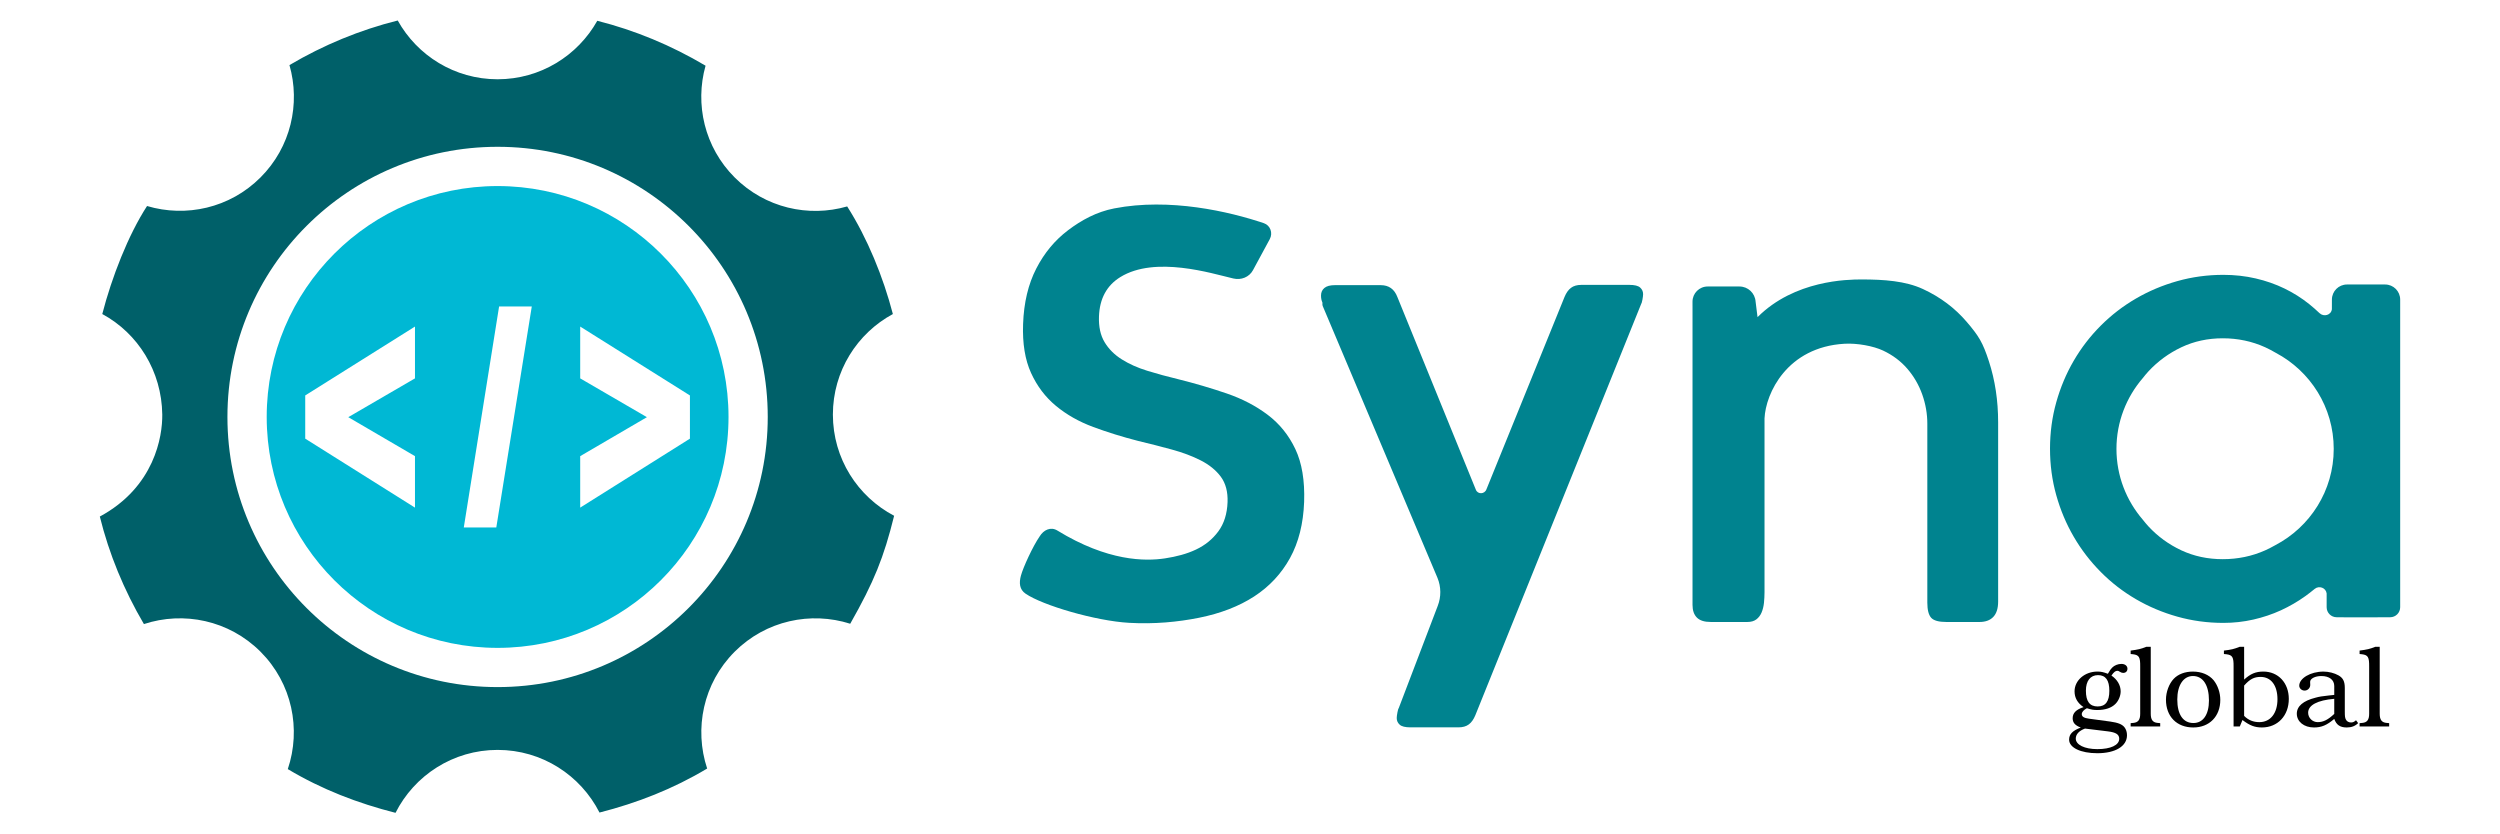
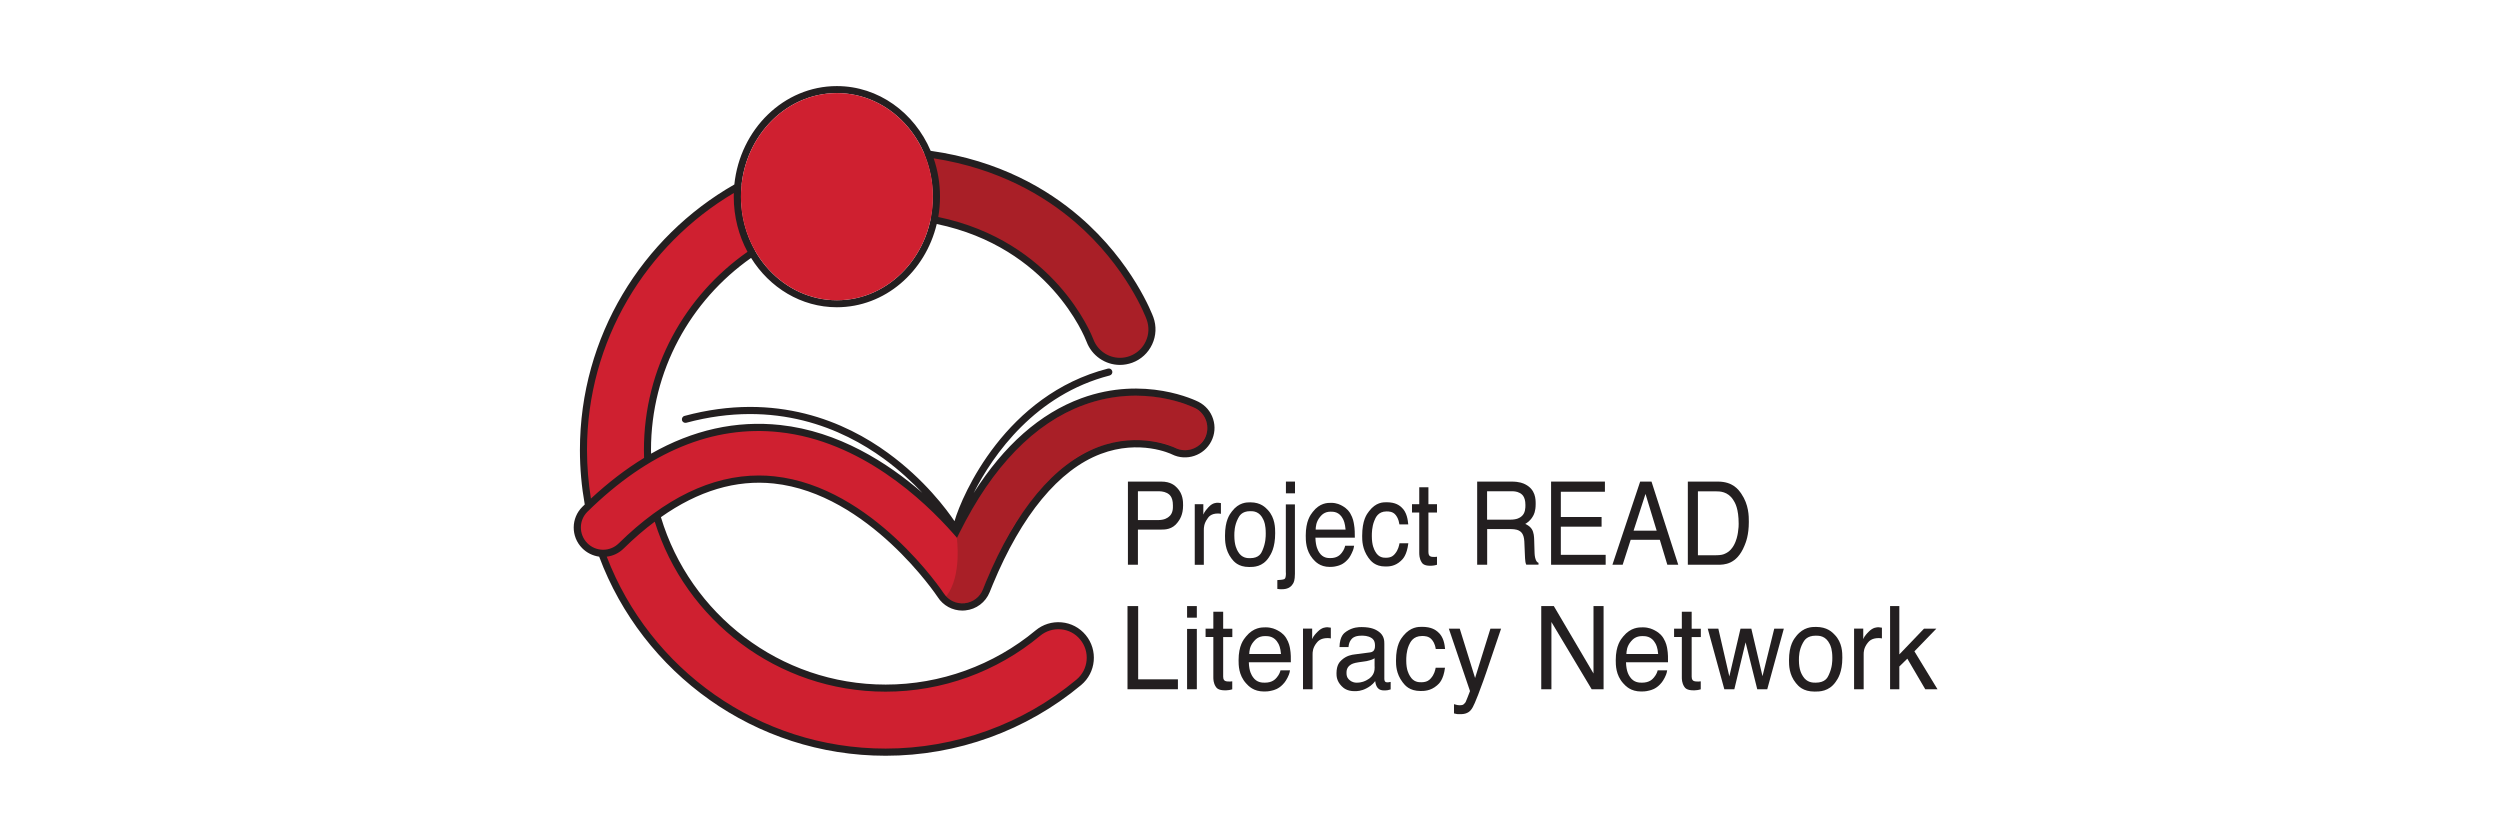
- <svg xmlns="http://www.w3.org/2000/svg" xml:space="preserve" enable-background="new 0 0 300 100" viewBox="0 0 300 100" height="100px" width="300px" y="0px" x="0px" id="Layer_1" version="1.1">
-   <defs id="defs23" />
-   <g transform="matrix(1.293572,0,0,1.293572,-44.03706,-14.67988)" id="g18">
-     <g id="g6">
-       <path style="fill:#006069" id="path2" d="m 111.307,49.808 c 0,-4.031 2.251,-7.537 5.564,-9.327 -0.896,-3.438 -2.358,-7.034 -4.238,-9.983 -3.587,1.035 -7.61,0.14 -10.435,-2.686 -2.809,-2.808 -3.707,-6.8 -2.703,-10.369 -3.177,-1.886 -6.558,-3.288 -10.044,-4.166 -1.815,3.235 -5.276,5.425 -9.249,5.425 -3.986,0 -7.455,-2.202 -9.263,-5.452 -3.497,0.874 -6.871,2.262 -10.044,4.136 1.028,3.583 0.135,7.604 -2.688,10.426 -2.85,2.85 -6.914,3.724 -10.523,2.648 -1.75,2.697 -3.275,6.615 -4.153,10.02 3.313,1.792 5.514,5.297 5.565,9.327 0.026,2.021 -0.715,6.72 -5.793,9.46 0.861,3.476 2.236,6.818 4.09,9.974 3.677,-1.211 7.887,-0.364 10.815,2.562 2.945,2.946 3.782,7.194 2.532,10.892 3.17,1.896 6.512,3.173 9.994,4.057 1.744,-3.462 5.328,-5.838 9.468,-5.838 4.129,0 7.705,2.364 9.454,5.812 3.487,-0.89 6.825,-2.188 9.987,-4.084 -1.221,-3.685 -0.378,-7.906 2.553,-10.838 2.901,-2.899 7.063,-3.759 10.719,-2.593 2.207,-3.89 3.117,-6.15 4.073,-10.016 -3.376,-1.774 -5.681,-5.31 -5.681,-9.387 z M 80.203,75.087 c -13.842,0 -25.062,-11.219 -25.062,-25.059 0,-13.843 11.22,-25.062 25.062,-25.062 13.841,0 25.061,11.218 25.061,25.062 0,13.84 -11.22,25.059 -25.061,25.059 z" />
-       <path style="fill:#00b8d4" id="path4" d="m 80.203,28.608 v 0 c -11.831,0 -21.419,9.59 -21.419,21.42 0,11.831 9.588,21.421 21.418,21.421 11.828,0 21.42,-9.589 21.423,-21.419 0,-10e-4 0,-10e-4 0,-10e-4 0,-11.831 -9.593,-21.421 -21.422,-21.421 z m -7.664,17.841 -6.188,3.599 6.188,3.615 v 4.776 L 62.358,52.04 v -4.008 l 10.181,-6.39 z m 7.544,13.831 h -3.016 l 3.276,-20.505 h 3.032 z m 17.962,-8.24 -10.179,6.399 v -4.776 l 6.188,-3.615 -6.188,-3.599 v -4.806 l 10.179,6.39 z" />
+ <svg xmlns="http://www.w3.org/2000/svg" version="1.1" id="Layer_1" x="0px" y="0px" viewBox="0 0 300 100" style="enable-background:new 0 0 300 100;" xml:space="preserve">
+   <style type="text/css">
+ 	.st0{fill:#CF2030;}
+ 	.st1{fill:#A91F27;}
+ 	.st2{fill:#231F20;}
+ </style>
+   <g>
+     <path class="st0" d="M115.48,72.83c-1.04,0-2.02-0.52-2.59-1.4c-0.08-0.12-8.41-12.6-20-13.84c-6.16-0.66-12.33,2.01-18.35,7.93   c-1.22,1.2-3.18,1.18-4.38-0.04c-1.2-1.22-1.18-3.18,0.04-4.38c7.42-7.29,15.29-10.54,23.39-9.66c9.65,1.05,17.12,7.77,21.15,12.34   c4.04-8.13,9.13-13.36,15.16-15.58c7.44-2.74,13.47,0.28,13.72,0.4c1.52,0.78,2.12,2.64,1.35,4.17c-0.78,1.51-2.63,2.12-4.14,1.36   c-0.21-0.1-4.07-1.91-8.9-0.07c-5.13,1.94-9.69,7.45-13.2,15.92l-0.37,0.92c-0.43,1.07-1.42,1.81-2.57,1.93   C115.69,72.82,115.58,72.83,115.48,72.83" />
+     <g>
+       <path class="st0" d="M124.54,75.97c-5.11,4.26-11.6,6.6-18.27,6.6c-13.02,0-24.02-8.76-27.46-20.69    c-1.43,1.03-2.86,2.24-4.28,3.63c-0.65,0.63-1.5,0.92-2.34,0.88c5.07,13.9,18.43,23.86,34.07,23.86c8.46,0,16.69-2.98,23.18-8.38    c1.63-1.36,1.85-3.78,0.49-5.41C128.59,74.84,126.17,74.61,124.54,75.97z" />
+       <path class="st0" d="M77.73,55.18C77.71,54.79,77.7,54.4,77.7,54c0-9.98,5.15-18.77,12.92-23.89c-1.09-1.89-1.71-4.13-1.71-6.51    c0-0.5,0.03-0.98,0.08-1.46C77.7,28.29,70.02,40.26,70.02,54c0,2.28,0.21,4.52,0.62,6.68C72.96,58.45,75.33,56.62,77.73,55.18z" />
    </g>
-     <g id="g16">
-       <path style="fill:#00838f" id="path8" d="m 170.904,77.701 c -0.158,0.381 -0.357,0.666 -0.603,0.848 -0.243,0.183 -0.566,0.274 -0.965,0.274 h -4.445 c -0.486,0 -0.821,-0.082 -1.004,-0.249 -0.184,-0.165 -0.275,-0.37 -0.275,-0.612 0,-0.123 0.022,-0.297 0.065,-0.522 0.045,-0.228 0.082,-0.357 0.118,-0.391 l 3.622,-9.496 c 0.324,-0.831 0.318,-1.763 -0.021,-2.589 l -10.65,-25.23 c 0,-0.035 -0.01,-0.062 -0.026,-0.079 V 39.42 c -0.089,-0.192 -0.131,-0.408 -0.131,-0.653 0,-0.296 0.105,-0.53 0.314,-0.705 0.209,-0.175 0.53,-0.261 0.965,-0.261 h 4.261 c 0.749,0 1.264,0.366 1.542,1.096 0,0 7.177,17.61 7.28,17.878 0.172,0.452 0.813,0.427 0.981,-0.028 l 7.246,-17.85 c 0.157,-0.382 0.357,-0.666 0.603,-0.848 0.241,-0.184 0.564,-0.274 0.965,-0.274 h 4.443 c 0.487,0 0.822,0.082 1.004,0.248 0.184,0.166 0.275,0.37 0.275,0.613 0,0.123 -0.022,0.296 -0.065,0.522 -0.043,0.227 -0.082,0.357 -0.117,0.392 z" />
-       <path style="fill:#00838f" id="path10" d="m 218.548,44.868 c -0.57,-1.754 -0.938,-2.344 -2.045,-3.644 -1.106,-1.298 -2.466,-2.32 -4.082,-3.066 -1.613,-0.746 -3.614,-0.886 -5.686,-0.886 -1.301,0 -6.222,0.065 -9.651,3.496 l -0.181,-1.44 c -0.053,-0.789 -0.708,-1.403 -1.499,-1.403 h -2.946 c -0.777,0 -1.407,0.628 -1.407,1.406 v 0.401 h 0.001 v 27.737 c 0,0.509 0.135,0.898 0.407,1.172 0.272,0.271 0.698,0.406 1.276,0.406 h 3.415 c 0.333,0 0.605,-0.079 0.817,-0.235 0.21,-0.158 0.373,-0.368 0.486,-0.631 0.114,-0.265 0.188,-0.563 0.226,-0.896 0.033,-0.334 0.052,-0.667 0.052,-1.001 V 50.161 c 0.107,-2.32 2.085,-6.619 7.425,-6.925 1.174,-0.067 2.676,0.211 3.571,0.632 0.896,0.421 1.645,0.983 2.25,1.685 0.607,0.703 1.067,1.497 1.383,2.383 0.315,0.886 0.474,1.795 0.474,2.724 v 16.598 c 0,0.667 0.119,1.132 0.355,1.396 0.237,0.264 0.707,0.394 1.409,0.394 h 3.068 c 0.561,0 0.99,-0.157 1.289,-0.473 0.299,-0.316 0.448,-0.79 0.448,-1.422 V 50.528 c 0.001,-2.017 -0.284,-3.904 -0.855,-5.66 z" />
-       <path style="fill:#00838f" id="path12" d="m 255.303,37.74 h -3.538 c -0.771,0 -1.397,0.624 -1.399,1.396 l -0.003,0.901 c -0.072,0.548 -0.751,0.739 -1.151,0.357 -0.302,-0.288 -0.616,-0.565 -0.948,-0.831 -0.705,-0.566 -1.472,-1.05 -2.297,-1.45 -0.829,-0.402 -1.719,-0.714 -2.67,-0.935 -0.95,-0.221 -1.951,-0.333 -3,-0.333 -1.476,0 -2.897,0.193 -4.267,0.579 -1.367,0.384 -2.651,0.926 -3.847,1.622 -1.198,0.698 -2.284,1.533 -3.258,2.509 -0.976,0.976 -1.813,2.061 -2.509,3.257 -0.697,1.196 -1.237,2.484 -1.623,3.861 -0.385,1.377 -0.578,2.812 -0.578,4.304 0,1.491 0.193,2.925 0.578,4.303 0.386,1.376 0.926,2.663 1.623,3.859 0.695,1.197 1.533,2.286 2.509,3.271 0.974,0.984 2.06,1.822 3.258,2.521 1.195,0.697 2.479,1.238 3.847,1.622 1.369,0.386 2.791,0.579 4.267,0.579 0.951,0 1.878,-0.103 2.778,-0.308 0.901,-0.205 1.755,-0.491 2.56,-0.86 0.802,-0.37 1.553,-0.803 2.25,-1.304 0.305,-0.218 0.597,-0.445 0.879,-0.678 0.415,-0.343 1.04,-0.107 1.113,0.411 v 1.285 c 0,0.514 0.415,0.93 0.931,0.93 h 0.58 c 0.034,0.003 0.062,0.007 0.1,0.007 h 3.072 c 0.063,0 0.124,-0.004 0.188,-0.007 h 1.021 c 0.514,0 0.93,-0.416 0.93,-0.93 v -0.515 -2.131 -25.114 -0.69 -0.093 c -0.002,-0.771 -0.627,-1.395 -1.396,-1.395 z M 245.12,61.92 c -0.305,0.172 -0.618,0.335 -0.944,0.482 -1.223,0.546 -2.536,0.819 -3.94,0.819 -1.387,0 -2.664,-0.273 -3.835,-0.819 -1.17,-0.547 -2.188,-1.288 -3.055,-2.223 -0.186,-0.2 -0.356,-0.411 -0.525,-0.623 -1.519,-1.765 -2.442,-4.057 -2.442,-6.566 0,-2.512 0.925,-4.803 2.443,-6.568 0.168,-0.213 0.339,-0.423 0.524,-0.623 0.867,-0.936 1.885,-1.681 3.055,-2.236 1.171,-0.554 2.448,-0.832 3.835,-0.832 1.404,0 2.718,0.278 3.94,0.832 0.343,0.157 0.671,0.332 0.99,0.519 3.192,1.691 5.368,5.044 5.368,8.908 0,3.882 -2.198,7.245 -5.414,8.93 z" />
-       <path style="fill:#00838f" id="path14" d="m 154.207,53.007 c -0.611,-1.289 -1.467,-2.35 -2.563,-3.177 -1.098,-0.829 -2.367,-1.489 -3.805,-1.982 -1.439,-0.493 -2.949,-0.937 -4.532,-1.331 -1.006,-0.242 -1.955,-0.5 -2.846,-0.777 -0.893,-0.276 -1.678,-0.629 -2.357,-1.056 -0.68,-0.428 -1.211,-0.959 -1.592,-1.593 -0.382,-0.634 -0.555,-1.429 -0.521,-2.385 0.059,-1.652 0.716,-2.87 1.976,-3.651 3.239,-2.008 8.547,-0.322 10.327,0.088 0.057,0.013 0.115,0.027 0.171,0.041 0.71,0.17 1.464,-0.126 1.811,-0.77 l 1.558,-2.88 c 0.307,-0.566 0.061,-1.274 -0.546,-1.481 -3.213,-1.084 -8.741,-2.37 -13.882,-1.372 -1.645,0.319 -3.046,1.093 -4.271,2.017 -1.226,0.924 -2.212,2.109 -2.958,3.559 -0.747,1.448 -1.156,3.167 -1.226,5.155 -0.065,1.802 0.182,3.313 0.739,4.535 0.557,1.223 1.328,2.241 2.314,3.056 0.985,0.815 2.137,1.467 3.453,1.954 1.316,0.488 2.702,0.918 4.153,1.291 1.099,0.264 2.146,0.529 3.141,0.803 0.996,0.27 1.891,0.606 2.685,1.01 0.793,0.405 1.413,0.911 1.862,1.517 0.447,0.609 0.655,1.392 0.621,2.347 -0.039,1.09 -0.325,1.996 -0.857,2.719 -0.534,0.723 -1.226,1.286 -2.076,1.687 -0.85,0.403 -1.807,0.652 -2.861,0.814 -1.848,0.282 -5.323,0.282 -9.994,-2.581 -0.613,-0.376 -1.278,-0.063 -1.649,0.553 -0.622,0.902 -1.523,2.855 -1.732,3.633 -0.182,0.673 -0.142,1.279 0.433,1.672 1.573,1.081 6.498,2.53 9.602,2.704 2.343,0.132 4.511,-0.074 6.498,-0.472 1.988,-0.4 3.687,-1.057 5.101,-1.973 1.414,-0.919 2.522,-2.105 3.327,-3.561 0.8,-1.454 1.239,-3.196 1.312,-5.223 0.066,-1.97 -0.205,-3.6 -0.816,-4.89 z" />
+     <path class="st1" d="M138,38.21c-0.1-0.26-2.42-6.46-8.73-11.89c-3.89-3.34-9.85-6.85-18.38-7.89c0.67,1.58,1.05,3.33,1.05,5.18   c0,0.93-0.1,1.83-0.28,2.71c14.36,2.57,18.88,13.93,19.12,14.56c0.58,1.55,2.04,2.5,3.6,2.5c0.44,0,0.89-0.08,1.32-0.24   C137.71,42.4,138.73,40.2,138,38.21z" />
+     <path class="st1" d="M114.81,64.49c0,0,0.66,4.56-1.22,7.01l-0.05,0.06c0,0,1.1,1.3,2.88,0.67c0,0,0.98-0.31,1.47-1.32l0.81-1.98   c0,0,2.1-4.71,3.37-6.48s3.26-4.9,6.89-7.38c0,0,3.52-2.56,8.21-2.24c0,0,1.54,0.09,2.88,0.51c0,0,1.17,0.45,1.32,0.55   c0,0,1.34,0.47,2.41-0.36c0,0,1.88-1.49,0.73-3.5c0,0-0.4-1.04-2.49-1.6c0,0-2.58-1.02-5.67-0.94c0,0-4.71-0.4-10.03,2.96   c0,0-3.35,1.92-6.27,5.7C120.04,56.15,117.14,59.66,114.81,64.49" />
+     <g>
+       <path class="st2" d="M145.35,52.96c0.43-0.84,0.51-1.79,0.22-2.69c-0.29-0.9-0.91-1.62-1.75-2.05c-0.26-0.13-6.45-3.22-14.06-0.43    c-4.95,1.82-9.28,5.64-12.92,11.37c2.35-4.66,7.44-11.82,16.32-14.1c0.23-0.06,0.37-0.29,0.31-0.52    c-0.06-0.23-0.29-0.37-0.52-0.31c-12.24,3.14-17.48,15.1-18.41,18.31c-0.92-1.37-3.59-4.99-7.99-8.19    c-5.03-3.67-13.36-7.42-24.41-4.44c-0.23,0.06-0.36,0.3-0.3,0.52c0.06,0.23,0.3,0.36,0.52,0.3c10.72-2.88,18.78,0.74,23.66,4.29    c1.87,1.36,3.42,2.81,4.66,4.12c-4.17-3.62-10.05-7.38-17.05-8.14c-5.29-0.57-10.47,0.58-15.5,3.44c0-0.15-0.01-0.3-0.01-0.45    c0-9.52,4.75-17.94,12.01-23.04c2.22,3.57,6.01,5.92,10.29,5.92c5.77,0,10.62-4.25,11.99-9.99c0,0,0,0,0,0    c13.49,2.81,17.76,13.55,17.98,14.13c0.62,1.66,2.23,2.78,4,2.78c0.5,0,0.99-0.09,1.47-0.26c1.07-0.39,1.92-1.18,2.4-2.21    c0.48-1.03,0.53-2.19,0.14-3.26c-0.1-0.27-2.46-6.57-8.85-12.06c-3.82-3.29-9.63-6.74-17.87-7.9c-1.95-4.58-6.26-7.77-11.26-7.77    c-6.36,0-11.61,5.18-12.3,11.81c0,0,0,0,0,0C77.06,28.45,69.59,40.37,69.59,54c0,2.23,0.2,4.41,0.58,6.54c0,0,0,0,0,0    c-0.09,0.09-0.18,0.17-0.27,0.26c-1.39,1.36-1.41,3.59-0.04,4.98c0.55,0.56,1.27,0.91,2.04,1.02c0,0,0,0,0,0    c5.2,13.94,18.65,23.89,34.38,23.89c8.56,0,16.89-3.01,23.45-8.48c1.81-1.51,2.05-4.2,0.55-6.01c-0.73-0.88-1.76-1.42-2.89-1.52    c-1.14-0.1-2.24,0.24-3.12,0.97c-5.04,4.19-11.43,6.5-17.99,6.5c-12.72,0-23.49-8.49-26.97-20.09c4.49-3.17,9.02-4.52,13.54-4.04    c11.39,1.22,19.61,13.52,19.69,13.65c0.65,1,1.75,1.6,2.95,1.6c0.12,0,0.23-0.01,0.35-0.02c1.31-0.13,2.43-0.97,2.92-2.19    l0.37-0.91c3.46-8.36,7.94-13.78,12.96-15.68c4.68-1.77,8.41-0.02,8.56,0.06C142.36,55.37,144.47,54.68,145.35,52.96z M129,26.64    c6.22,5.35,8.51,11.45,8.6,11.71c0.31,0.86,0.28,1.78-0.11,2.61c-0.38,0.83-1.07,1.46-1.92,1.77c-0.38,0.14-0.78,0.21-1.17,0.21    c-1.42,0-2.7-0.89-3.2-2.23c-0.23-0.61-4.67-11.77-18.61-14.67c0,0,0,0,0,0c0.14-0.79,0.21-1.61,0.21-2.45    c0-1.61-0.27-3.16-0.76-4.59C119.83,20.22,125.34,23.5,129,26.64z M100.43,11.17c6.35,0,11.52,5.57,11.52,12.43    s-5.17,12.43-11.52,12.43c-6.35,0-11.52-5.57-11.52-12.43S94.07,11.17,100.43,11.17z M70.44,54c0-13.11,7.08-24.6,17.62-30.84    c0,0,0,0,0,0c0,0.15-0.01,0.3-0.01,0.44c0,2.41,0.6,4.67,1.65,6.62c0,0,0,0,0,0C82.2,35.46,77.27,44.16,77.27,54    c0,0.32,0.01,0.63,0.02,0.95c-2.16,1.31-4.28,2.94-6.38,4.88c0,0,0,0,0,0C70.61,57.93,70.44,55.98,70.44,54z M106.27,83    c6.77,0,13.35-2.38,18.54-6.7c0.7-0.58,1.59-0.86,2.5-0.78c0.91,0.08,1.73,0.51,2.31,1.22c1.2,1.45,1.01,3.6-0.44,4.81    c-6.41,5.34-14.55,8.28-22.91,8.28c-15.25,0-28.3-9.57-33.46-23.03c0,0,0,0,0,0c0.77-0.09,1.47-0.43,2.03-0.98    c1.24-1.22,2.48-2.29,3.73-3.22C82.24,74.4,93.27,83,106.27,83z M72.34,66.83c0.09,0,0.18,0,0.27-0.01    C72.52,66.83,72.43,66.83,72.34,66.83z M141.01,53.74c-0.17-0.08-4.22-1.99-9.24-0.09c-5.24,1.99-9.89,7.57-13.45,16.16    l-0.37,0.92c-0.37,0.93-1.22,1.56-2.21,1.66c-1,0.1-1.95-0.37-2.5-1.2c-0.08-0.13-8.5-12.77-20.31-14.03    c-0.62-0.07-1.25-0.1-1.87-0.1c-5.66,0-11.31,2.73-16.82,8.15c-0.5,0.49-1.17,0.76-1.87,0.76c-0.01,0-0.02,0-0.02,0    c-0.71-0.01-1.38-0.29-1.88-0.8c-1.03-1.05-1.02-2.74,0.03-3.77c7.33-7.2,15.08-10.41,23.04-9.54c9.72,1.05,17.26,8.09,20.88,12.2    l0.42,0.48l0.28-0.57c3.99-8.02,9.01-13.19,14.93-15.37c7.26-2.67,13.13,0.26,13.38,0.38c0.63,0.32,1.1,0.88,1.32,1.56    c0.22,0.68,0.16,1.4-0.16,2.04C143.92,53.87,142.32,54.4,141.01,53.74z" />
+       <path class="st2" d="M139.34,57.79h-3.99v9.98h1.2v-4.22h2.79c0.45,0,1.34,0,1.98-0.87c0.22-0.29,0.65-0.87,0.65-2.03    c0-0.45,0-1.36-0.72-2.11C141,58.29,140.52,57.79,139.34,57.79z M140.25,62.02c-0.17,0.13-0.5,0.39-1.31,0.39h-2.39v-3.46h2.39    c0.23,0,0.69,0,1.09,0.21c0.24,0.13,0.72,0.39,0.72,1.49C140.76,60.98,140.76,61.64,140.25,62.02z" />
+       <path class="st2" d="M146.15,61.62c0.03,0,0.1,0,0.18,0.01c0.03,0,0.08,0.01,0.18,0.03v-1.29c-0.06-0.01-0.17-0.02-0.25-0.03    c-0.02,0-0.07-0.01-0.1-0.01c-0.22,0-0.65,0-1.14,0.53c-0.16,0.18-0.49,0.53-0.62,0.89V60.5h-1.03v7.28h1.09v-4.18    c0-0.26,0-0.77,0.44-1.37C145.03,62.02,145.33,61.62,146.15,61.62z" />
+       <path class="st2" d="M152.26,66.89c0.25-0.38,0.76-1.15,0.76-2.91c0-0.61,0-1.82-0.86-2.76c-0.29-0.31-0.86-0.94-2.11-0.94    c-0.46,0-1.39,0-2.22,1.09c-0.28,0.36-0.83,1.09-0.83,2.92c0,0.57,0,1.71,0.78,2.73c0.26,0.34,0.78,1.02,2.12,1.02    C150.44,68.04,151.5,68.04,152.26,66.89z M148.57,66.21c-0.15-0.26-0.45-0.77-0.45-1.94c0-0.4,0-1.21,0.45-2.07    c0.15-0.29,0.45-0.86,1.45-0.86c0.37,0,1.12,0,1.58,1.01c0.1,0.21,0.29,0.64,0.29,1.66c0,0.38,0,1.13-0.4,2.05    c-0.13,0.31-0.4,0.92-1.48,0.92C149.68,66.98,149.02,66.98,148.57,66.21z" />
+       <rect x="154.31" y="57.79" class="st2" width="1.09" height="1.41" />
+       <path class="st2" d="M154.31,68.72c0,0.21,0,0.63-0.15,0.74c-0.05,0.04-0.15,0.12-0.88,0.15v1.06c0.06,0.01,0.19,0.02,0.27,0.03    c0.03,0,0.09,0.01,0.17,0.01c0.35,0,1.06,0,1.44-0.67c0.08-0.13,0.23-0.39,0.23-1.19v-8.32h-1.09V68.72z" />
+       <path class="st2" d="M159.57,68.03c0.16,0,0.49,0,0.89-0.11c0.24-0.06,0.73-0.19,1.22-0.73c0.1-0.1,0.3-0.31,0.53-0.81    c0.08-0.16,0.24-0.49,0.28-0.89h-1.07c-0.04,0.16-0.12,0.48-0.41,0.85c-0.17,0.21-0.51,0.63-1.36,0.63c-0.3,0-0.91,0-1.34-0.67    c-0.14-0.22-0.43-0.67-0.46-1.78h4.73c0-0.37,0-1.1-0.1-1.6c-0.04-0.24-0.11-0.73-0.43-1.28c-0.11-0.19-0.34-0.58-0.98-0.94    c-0.22-0.12-0.65-0.36-1.33-0.36c-0.45,0-1.36,0-2.21,1.09c-0.28,0.36-0.84,1.09-0.84,2.85c0,0.59,0,1.78,0.84,2.77    C157.81,67.37,158.37,68.03,159.57,68.03z M158.42,62.01c0.17-0.2,0.51-0.61,1.25-0.61c0.35,0,1.04,0,1.49,0.88    c0.08,0.16,0.24,0.48,0.31,1.27h-3.59C157.89,63.24,157.91,62.62,158.42,62.01z" />
+       <path class="st2" d="M166.25,67.98c0.38,0,1.13,0,1.85-0.67c0.24-0.22,0.72-0.67,0.9-2.12h-1.06c-0.05,0.27-0.15,0.81-0.55,1.27    c-0.13,0.16-0.39,0.47-1.07,0.47c-0.29,0-0.88,0-1.29-0.75c-0.14-0.25-0.41-0.75-0.41-1.84c0-0.36,0-1.09,0.29-1.83    c0.15-0.38,0.45-1.14,1.48-1.14c0.25,0,0.76,0,1.1,0.44c0.11,0.15,0.34,0.44,0.44,1.12h1.06c-0.05-0.49-0.14-1.46-0.82-2.06    c-0.23-0.2-0.68-0.6-1.78-0.6c-0.43,0-1.28,0-2.1,1.07c-0.28,0.36-0.83,1.07-0.83,2.98c0,0.52,0,1.56,0.75,2.61    C164.48,67.29,164.98,67.98,166.25,67.98z" />
+       <path class="st2" d="M170.31,66.31c0,0.23,0,0.7,0.27,1.14c0.09,0.15,0.27,0.44,1.03,0.44c0.08,0,0.24,0,0.44-0.03    c0.07-0.01,0.2-0.03,0.39-0.09v-0.96c-0.04,0-0.12,0.01-0.21,0.02c-0.03,0-0.09,0-0.17,0c-0.1,0-0.3,0-0.42-0.07    c-0.08-0.04-0.23-0.13-0.23-0.51v-4.75h1.03v-1h-1.03v-2.03h-1.1v2.03h-0.87v1h0.87V66.31z" />
+       <path class="st2" d="M184.22,66.94c-0.02-0.09-0.07-0.28-0.08-0.85l-0.04-1.34c-0.01-0.29-0.03-0.87-0.29-1.26    c-0.09-0.13-0.26-0.39-0.78-0.62c0.2-0.12,0.59-0.35,0.92-0.92c0.11-0.19,0.33-0.57,0.33-1.47c0-0.57,0-1.72-1.25-2.36    c-0.22-0.11-0.66-0.33-1.67-0.33h-4.1v9.98h1.2v-4.28h2.73c0.25,0,0.74,0,1.08,0.18c0.2,0.11,0.6,0.33,0.65,1.31l0.07,1.66    c0.01,0.19,0.02,0.58,0.06,0.79c0.01,0.07,0.04,0.2,0.1,0.33h1.47v-0.22C184.51,67.5,184.33,67.41,184.22,66.94z M182.56,61.98    c-0.16,0.13-0.49,0.38-1.34,0.38h-2.77v-3.41h2.93c0.21,0,0.62,0,0.98,0.2c0.23,0.13,0.69,0.39,0.69,1.45    C183.05,60.94,183.05,61.6,182.56,61.98z" />
+       <polygon class="st2" points="187.3,63.2 192.19,63.2 192.19,62.04 187.3,62.04 187.3,59.01 192.59,59.01 192.59,57.79     186.13,57.79 186.13,67.77 192.68,67.77 192.68,66.58 187.3,66.58   " />
+       <path class="st2" d="M195.68,64.78h3.5l0.9,2.99h1.31l-3.21-9.98h-1.36l-3.33,9.98h1.23L195.68,64.78z M197.46,59.27l1.34,4.41    h-2.77L197.46,59.27z" />
+       <path class="st2" d="M209.33,65.5c0.18-0.43,0.53-1.28,0.53-2.87c0-0.69,0-2.06-0.9-3.38c-0.34-0.49-1.01-1.46-2.83-1.46h-3.59    v9.98h3.58C206.88,67.77,208.4,67.77,209.33,65.5z M203.75,66.62v-7.66h2.13c0.48,0,1.45,0,2.11,1.03    c0.22,0.34,0.65,1.03,0.65,2.88c0,0.16,0,0.48-0.09,1.05c-0.05,0.31-0.16,0.94-0.51,1.55c-0.15,0.25-0.45,0.75-1.15,1.02    c-0.13,0.05-0.39,0.14-1,0.14H203.75z" />
+       <polygon class="st2" points="136.58,72.73 135.3,72.73 135.3,82.71 141.35,82.71 141.35,81.52 136.58,81.52   " />
+       <rect x="142.45" y="75.47" class="st2" width="1.17" height="7.24" />
+       <rect x="142.45" y="72.73" class="st2" width="1.17" height="1.39" />
+       <path class="st2" d="M146.77,73.41h-1.17v2.03h-0.93v1h0.93v4.82c0,0.23,0,0.7,0.29,1.14c0.1,0.15,0.29,0.44,1.1,0.44    c0.08,0,0.25,0,0.47-0.03c0.07-0.01,0.21-0.03,0.41-0.09v-0.96c-0.04,0-0.13,0.01-0.22,0.02c-0.03,0-0.1,0-0.18,0    c-0.1,0-0.31,0-0.45-0.07c-0.08-0.04-0.24-0.13-0.24-0.51v-4.75h1.1v-1h-1.1V73.41z" />
+       <path class="st2" d="M154.81,77.86c-0.04-0.24-0.12-0.73-0.46-1.28c-0.12-0.19-0.36-0.58-1.05-0.94    c-0.23-0.12-0.69-0.36-1.42-0.36c-0.48,0-1.45,0-2.35,1.09c-0.3,0.36-0.9,1.09-0.9,2.85c0,0.59,0,1.78,0.89,2.77    c0.3,0.33,0.89,0.99,2.17,0.99c0.18,0,0.53,0,0.94-0.11c0.26-0.06,0.78-0.19,1.3-0.73c0.1-0.1,0.31-0.31,0.57-0.81    c0.08-0.16,0.25-0.49,0.3-0.89h-1.14c-0.04,0.16-0.13,0.48-0.44,0.85c-0.18,0.21-0.54,0.63-1.44,0.63c-0.32,0-0.97,0-1.43-0.67    c-0.15-0.22-0.46-0.67-0.49-1.78h5.04C154.91,79.1,154.91,78.37,154.81,77.86z M149.91,78.49c0.01-0.31,0.03-0.94,0.57-1.55    c0.18-0.2,0.54-0.61,1.33-0.61c0.37,0,1.11,0,1.58,0.88c0.09,0.16,0.26,0.48,0.33,1.27H149.91z" />
+       <path class="st2" d="M159.33,75.27c-0.23,0-0.69,0-1.21,0.53c-0.18,0.18-0.53,0.53-0.66,0.89v-1.26h-1.1v7.28h1.15v-4.18    c0-0.26,0-0.77,0.47-1.37c0.16-0.2,0.47-0.59,1.34-0.59c0.03,0,0.1,0,0.19,0.01c0.03,0,0.09,0.01,0.19,0.03v-1.29    c-0.06-0.01-0.19-0.02-0.26-0.03C159.41,75.28,159.36,75.27,159.33,75.27z" />
+       <path class="st2" d="M166.5,81.88c-0.08,0-0.24,0-0.31-0.12c-0.02-0.04-0.07-0.12-0.07-0.31v-4.19c0-0.34,0-1.03-0.75-1.52    c-0.25-0.16-0.76-0.49-1.97-0.49c-0.35,0-1.05,0-1.84,0.53c-0.26,0.18-0.79,0.53-0.82,1.87h1.08c0.02-0.19,0.06-0.56,0.28-0.85    c0.13-0.17,0.38-0.52,1.28-0.52c0.26,0,0.78,0,1.2,0.28c0.14,0.09,0.42,0.28,0.42,0.91c0,0.1,0,0.31-0.08,0.47    c-0.04,0.1-0.13,0.3-0.53,0.35l-1.84,0.24c-0.32,0.04-0.97,0.13-1.57,0.69c-0.2,0.19-0.6,0.56-0.6,1.57c0,0.31,0,0.92,0.61,1.54    c0.2,0.2,0.61,0.61,1.56,0.61c0.27,0,0.8,0,1.46-0.36c0.22-0.12,0.66-0.36,1.01-0.85c0.02,0.14,0.06,0.43,0.2,0.67    c0.09,0.15,0.27,0.45,0.87,0.45c0.08,0,0.24,0,0.38-0.02c0.05-0.01,0.14-0.02,0.41-0.1v-0.9c-0.04,0.01-0.11,0.02-0.21,0.03    C166.64,81.88,166.58,81.88,166.5,81.88z M164.96,80c0,0.38,0,1.13-0.96,1.62c-0.19,0.1-0.57,0.3-1.18,0.3    c-0.17,0-0.5,0-0.87-0.31c-0.12-0.1-0.37-0.31-0.37-0.84c0-0.23,0-0.7,0.53-1.02c0.1-0.06,0.31-0.19,0.94-0.28l0.7-0.1    c0.11-0.01,0.32-0.04,0.65-0.14c0.11-0.03,0.33-0.1,0.55-0.24V80z" />
+       <path class="st2" d="M170.65,76.32c0.27,0,0.81,0,1.17,0.44c0.12,0.15,0.37,0.44,0.47,1.12h1.12c-0.05-0.49-0.15-1.46-0.88-2.06    c-0.24-0.2-0.73-0.6-1.89-0.6c-0.45,0-1.36,0-2.24,1.07c-0.29,0.36-0.88,1.07-0.88,2.98c0,0.52,0,1.56,0.8,2.61    c0.27,0.35,0.8,1.04,2.15,1.04c0.4,0,1.2,0,1.97-0.67c0.26-0.22,0.77-0.67,0.96-2.12h-1.12c-0.05,0.27-0.16,0.81-0.58,1.27    c-0.14,0.16-0.42,0.47-1.14,0.47c-0.31,0-0.94,0-1.37-0.75c-0.15-0.25-0.44-0.75-0.44-1.84c0-0.36,0-1.09,0.31-1.83    C169.23,77.08,169.55,76.32,170.65,76.32z" />
+       <path class="st2" d="M177.01,81.36l-1.84-5.92h-1.31l2.54,7.49c-0.03,0.08-0.09,0.24-0.29,0.75c-0.07,0.17-0.2,0.5-0.23,0.56    c-0.03,0.05-0.1,0.16-0.25,0.28c-0.05,0.04-0.15,0.11-0.47,0.11c-0.03,0-0.1,0-0.24-0.02c-0.04-0.01-0.13-0.02-0.44-0.11v1.11    c0.06,0.02,0.19,0.05,0.32,0.07c0.04,0.01,0.13,0.02,0.38,0.02c0.33,0,1,0,1.41-0.61c0.14-0.2,0.41-0.61,1.41-3.4    c0.14-0.39,0.42-1.18,1.05-3.06c0.28-0.83,0.84-2.49,1.08-3.19h-1.28L177.01,81.36z" />
+       <polygon class="st2" points="191.22,80.82 186.46,72.73 184.95,72.73 184.95,82.71 186.17,82.71 186.17,74.64 191,82.71     192.43,82.71 192.43,72.73 191.22,72.73   " />
+       <path class="st2" d="M200.07,77.86c-0.04-0.24-0.12-0.73-0.46-1.28c-0.12-0.19-0.36-0.58-1.05-0.94    c-0.23-0.12-0.69-0.36-1.42-0.36c-0.48,0-1.45,0-2.35,1.09c-0.3,0.36-0.9,1.09-0.9,2.85c0,0.59,0,1.78,0.89,2.77    c0.3,0.33,0.89,0.99,2.17,0.99c0.18,0,0.53,0,0.94-0.11c0.26-0.06,0.78-0.19,1.3-0.73c0.1-0.1,0.31-0.31,0.57-0.81    c0.08-0.16,0.25-0.49,0.3-0.89h-1.14c-0.04,0.16-0.13,0.48-0.44,0.85c-0.18,0.21-0.54,0.63-1.44,0.63c-0.32,0-0.97,0-1.43-0.67    c-0.15-0.22-0.46-0.67-0.49-1.78h5.04C200.17,79.1,200.17,78.37,200.07,77.86z M195.17,78.49c0.01-0.31,0.03-0.94,0.57-1.55    c0.18-0.2,0.54-0.61,1.33-0.61c0.37,0,1.11,0,1.58,0.88c0.09,0.16,0.26,0.48,0.33,1.27H195.17z" />
+       <path class="st2" d="M202.99,73.41h-1.17v2.03h-0.93v1h0.93v4.82c0,0.23,0,0.7,0.29,1.14c0.1,0.15,0.29,0.44,1.1,0.44    c0.08,0,0.25,0,0.47-0.03c0.07-0.01,0.21-0.03,0.41-0.09v-0.96c-0.04,0-0.13,0.01-0.22,0.02c-0.03,0-0.1,0-0.18,0    c-0.1,0-0.31,0-0.45-0.07c-0.08-0.04-0.24-0.13-0.24-0.51v-4.75h1.1v-1h-1.1V73.41z" />
+       <polygon class="st2" points="211.5,81.14 210.16,75.44 208.86,75.44 207.52,81.17 206.2,75.44 204.93,75.44 206.92,82.71     208.12,82.71 209.47,77.08 210.87,82.71 212.07,82.71 214.06,75.44 212.91,75.44   " />
+       <path class="st2" d="M217.92,75.23c-0.49,0-1.48,0-2.36,1.09c-0.29,0.36-0.88,1.09-0.88,2.92c0,0.57,0,1.71,0.83,2.73    c0.28,0.34,0.83,1.02,2.25,1.02c0.57,0,1.7,0,2.51-1.15c0.27-0.38,0.81-1.15,0.81-2.91c0-0.61,0-1.82-0.92-2.76    C219.86,75.85,219.25,75.23,217.92,75.23z M219.45,81c-0.14,0.31-0.43,0.92-1.57,0.92c-0.35,0-1.05,0-1.53-0.77    c-0.16-0.26-0.48-0.77-0.48-1.94c0-0.4,0-1.21,0.48-2.07c0.16-0.29,0.48-0.86,1.54-0.86c0.4,0,1.19,0,1.68,1.01    c0.1,0.21,0.31,0.64,0.31,1.66C219.88,79.33,219.88,80.08,219.45,81z" />
+       <path class="st2" d="M225.46,75.27c-0.23,0-0.69,0-1.21,0.53c-0.18,0.18-0.53,0.53-0.66,0.89v-1.26h-1.1v7.28h1.15v-4.18    c0-0.26,0-0.77,0.47-1.37c0.16-0.2,0.47-0.59,1.34-0.59c0.03,0,0.1,0,0.19,0.01c0.03,0,0.09,0.01,0.19,0.03v-1.29    c-0.06-0.01-0.19-0.02-0.26-0.03C225.54,75.28,225.49,75.27,225.46,75.27z" />
+       <polygon class="st2" points="229.73,78.16 232.36,75.44 230.88,75.44 227.92,78.53 227.92,72.73 226.81,72.73 226.81,82.71     227.92,82.71 227.92,79.98 228.88,79.04 231.03,82.71 232.5,82.71   " />
    </g>
-   </g>
-   <g aria-label="global" transform="translate(32.3336,-57.97455)" style="font-style:normal;font-variant:normal;font-weight:300;font-stretch:normal;font-size:40px;line-height:125%;font-family:'URW Bookman';-inkscape-font-specification:'URW Bookman, Light';font-variant-ligatures:normal;font-variant-caps:normal;font-variant-numeric:normal;font-feature-settings:normal;text-align:center;letter-spacing:0px;word-spacing:0px;writing-mode:lr-tb;text-anchor:middle;fill:#000000;fill-opacity:1;stroke:none;stroke-width:1px;stroke-linecap:butt;stroke-linejoin:miter;stroke-opacity:1" id="flowRoot821">
-     <path d="m 218.347,144.217 c -0.6,-0.08 -0.867,-0.24 -0.867,-0.547 0,-0.253 0.227,-0.507 0.613,-0.707 0.547,0.173 0.8,0.213 1.253,0.213 0.96,0 1.693,-0.253 2.173,-0.733 0.387,-0.387 0.627,-0.987 0.627,-1.507 0,-0.733 -0.413,-1.427 -1.107,-1.893 0.28,-0.413 0.48,-0.573 0.707,-0.573 0.093,0 0.147,0.013 0.307,0.12 0.147,0.093 0.267,0.133 0.4,0.133 0.307,0 0.507,-0.2 0.507,-0.507 0,-0.333 -0.293,-0.573 -0.72,-0.573 -0.413,0 -0.853,0.173 -1.12,0.453 -0.16,0.16 -0.253,0.293 -0.507,0.733 -0.533,-0.2 -0.827,-0.267 -1.253,-0.267 -1.52,0 -2.747,1.053 -2.747,2.373 0,0.773 0.347,1.4 1.08,1.893 -0.893,0.293 -1.307,0.707 -1.307,1.333 0,0.533 0.293,0.867 0.973,1.12 -0.987,0.373 -1.4,0.8 -1.4,1.453 0,0.96 1.387,1.627 3.387,1.627 2.173,0 3.56,-0.84 3.56,-2.16 0,-0.373 -0.107,-0.707 -0.307,-0.96 -0.293,-0.36 -0.773,-0.547 -1.707,-0.68 z m 1.08,-5.227 c 0.92,0 1.36,0.613 1.36,1.88 0,1.267 -0.453,1.88 -1.4,1.88 -0.96,0 -1.413,-0.613 -1.413,-1.893 0,-1.173 0.533,-1.867 1.453,-1.867 z m 1.173,6.747 c 0.987,0.12 1.373,0.373 1.373,0.893 0,0.76 -1.027,1.24 -2.627,1.24 -1.533,0 -2.587,-0.52 -2.587,-1.267 0,-0.507 0.387,-0.933 1.107,-1.2 z" style="font-style:normal;font-variant:normal;font-weight:300;font-stretch:normal;font-size:13.333px;font-family:'URW Bookman';-inkscape-font-specification:'URW Bookman, Light';font-variant-ligatures:normal;font-variant-caps:normal;font-variant-numeric:normal;font-feature-settings:normal;text-align:center;writing-mode:lr-tb;text-anchor:middle" id="path824" />
-     <path d="m 225.757,135.591 h -0.533 c -0.667,0.267 -0.973,0.333 -1.88,0.453 v 0.413 l 0.28,0.027 c 0.733,0.093 0.88,0.347 0.867,1.493 v 5.64 c 0,0.733 -0.24,1.053 -0.827,1.107 l -0.32,0.027 v 0.4 h 3.547 v -0.4 l -0.307,-0.027 c -0.587,-0.053 -0.827,-0.373 -0.827,-1.107 z" style="font-style:normal;font-variant:normal;font-weight:300;font-stretch:normal;font-size:13.333px;font-family:'URW Bookman';-inkscape-font-specification:'URW Bookman, Light';font-variant-ligatures:normal;font-variant-caps:normal;font-variant-numeric:normal;font-feature-settings:normal;text-align:center;writing-mode:lr-tb;text-anchor:middle" id="path826" />
-     <path d="m 230.808,138.564 c -0.933,0 -1.76,0.307 -2.293,0.867 -0.56,0.587 -0.933,1.573 -0.933,2.507 0,2.013 1.293,3.333 3.28,3.333 1.933,0 3.24,-1.333 3.24,-3.307 0,-0.867 -0.307,-1.747 -0.8,-2.36 -0.56,-0.667 -1.453,-1.04 -2.493,-1.04 z m 0.013,0.533 c 1.2,0 1.92,1.093 1.92,2.933 0,1.693 -0.693,2.707 -1.867,2.707 -1.24,0 -1.933,-1.027 -1.933,-2.827 0,-1.707 0.733,-2.813 1.88,-2.813 z" style="font-style:normal;font-variant:normal;font-weight:300;font-stretch:normal;font-size:13.333px;font-family:'URW Bookman';-inkscape-font-specification:'URW Bookman, Light';font-variant-ligatures:normal;font-variant-caps:normal;font-variant-numeric:normal;font-feature-settings:normal;text-align:center;writing-mode:lr-tb;text-anchor:middle" id="path828" />
-     <path d="m 236.962,135.591 h -0.533 c -0.68,0.267 -1,0.347 -1.893,0.453 v 0.413 l 0.293,0.027 c 0.733,0.093 0.88,0.347 0.867,1.493 v 7.173 h 0.747 l 0.32,-0.773 c 0.88,0.667 1.48,0.893 2.333,0.893 1.893,0 3.227,-1.413 3.227,-3.427 0,-1.92 -1.267,-3.28 -3.053,-3.28 -0.92,0 -1.547,0.267 -2.307,0.96 z m 0,4.653 c 0.68,-0.773 1.2,-1.04 1.973,-1.04 1.253,0 2.027,1.013 2.027,2.68 0,1.68 -0.84,2.747 -2.173,2.747 -0.72,0 -1.32,-0.24 -1.827,-0.747 z" style="font-style:normal;font-variant:normal;font-weight:300;font-stretch:normal;font-size:13.333px;font-family:'URW Bookman';-inkscape-font-specification:'URW Bookman, Light';font-variant-ligatures:normal;font-variant-caps:normal;font-variant-numeric:normal;font-feature-settings:normal;text-align:center;writing-mode:lr-tb;text-anchor:middle" id="path830" />
-     <path d="m 247.777,141.364 c -0.107,0.013 -0.32,0.04 -0.64,0.067 -0.84,0.093 -1.133,0.133 -1.613,0.267 -1.48,0.373 -2.24,1.027 -2.24,1.92 0,0.96 0.867,1.653 2.053,1.653 0.907,0 1.547,-0.267 2.44,-1.027 0.253,0.72 0.707,1.027 1.493,1.027 0.573,0 1,-0.16 1.373,-0.52 l -0.253,-0.347 c -0.227,0.2 -0.373,0.267 -0.6,0.267 -0.28,0 -0.52,-0.133 -0.627,-0.373 -0.093,-0.187 -0.12,-0.36 -0.12,-0.933 v -2.827 c 0,-0.8 -0.213,-1.213 -0.76,-1.52 -0.493,-0.28 -1.173,-0.453 -1.8,-0.453 -1.547,0 -2.907,0.8 -2.907,1.693 0,0.32 0.293,0.587 0.64,0.587 0.373,0 0.68,-0.307 0.68,-0.68 l -0.013,-0.373 c 0,-0.387 0.6,-0.693 1.347,-0.693 0.947,0 1.547,0.453 1.547,1.2 z m 0,2.28 c -0.76,0.707 -1.307,0.987 -1.987,0.987 -0.627,0 -1.147,-0.507 -1.147,-1.133 0,-0.907 1.12,-1.493 3.133,-1.667 z" style="font-style:normal;font-variant:normal;font-weight:300;font-stretch:normal;font-size:13.333px;font-family:'URW Bookman';-inkscape-font-specification:'URW Bookman, Light';font-variant-ligatures:normal;font-variant-caps:normal;font-variant-numeric:normal;font-feature-settings:normal;text-align:center;writing-mode:lr-tb;text-anchor:middle" id="path832" />
-     <path d="m 253.231,135.591 h -0.533 c -0.667,0.267 -0.973,0.333 -1.88,0.453 v 0.413 l 0.28,0.027 c 0.733,0.093 0.88,0.347 0.867,1.493 v 5.64 c 0,0.733 -0.24,1.053 -0.827,1.107 l -0.32,0.027 v 0.4 h 3.547 v -0.4 l -0.307,-0.027 c -0.587,-0.053 -0.827,-0.373 -0.827,-1.107 z" style="font-style:normal;font-variant:normal;font-weight:300;font-stretch:normal;font-size:13.333px;font-family:'URW Bookman';-inkscape-font-specification:'URW Bookman, Light';font-variant-ligatures:normal;font-variant-caps:normal;font-variant-numeric:normal;font-feature-settings:normal;text-align:center;writing-mode:lr-tb;text-anchor:middle" id="path834" />
+     <path class="st0" d="M100.43,11.17c-6.35,0-11.52,5.57-11.52,12.43s5.17,12.43,11.52,12.43c6.35,0,11.52-5.57,11.52-12.43   S106.78,11.17,100.43,11.17z" />
  </g>
</svg>
